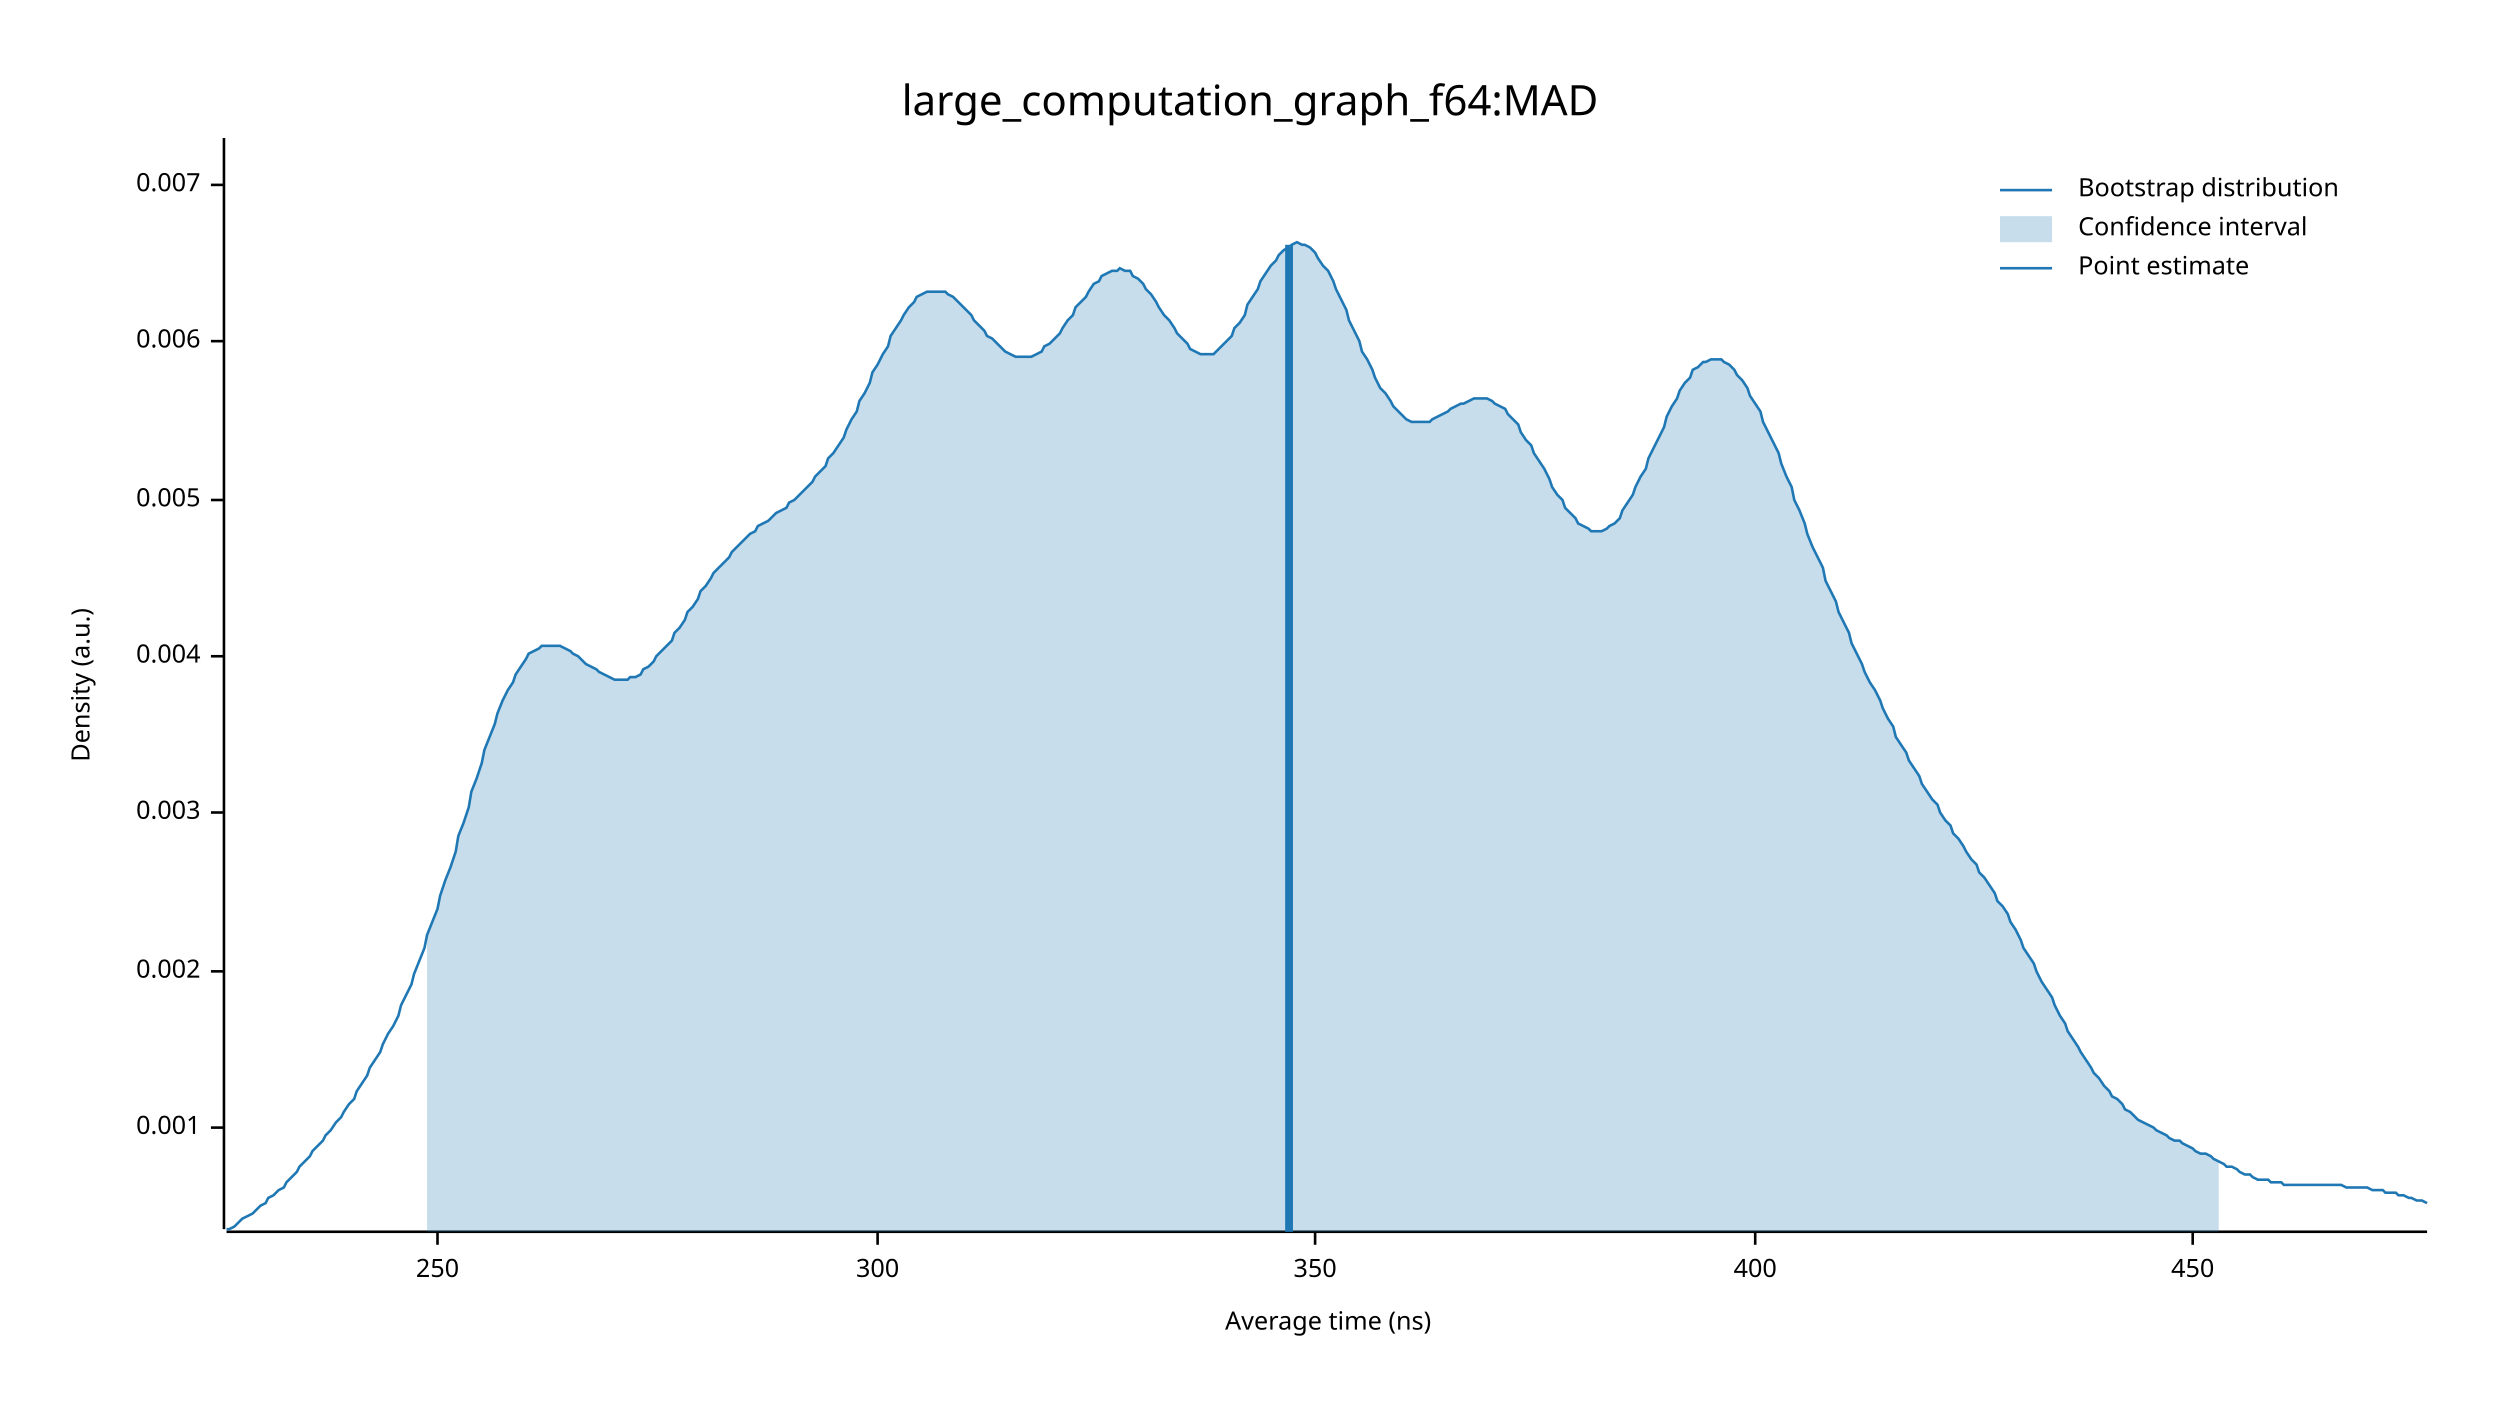
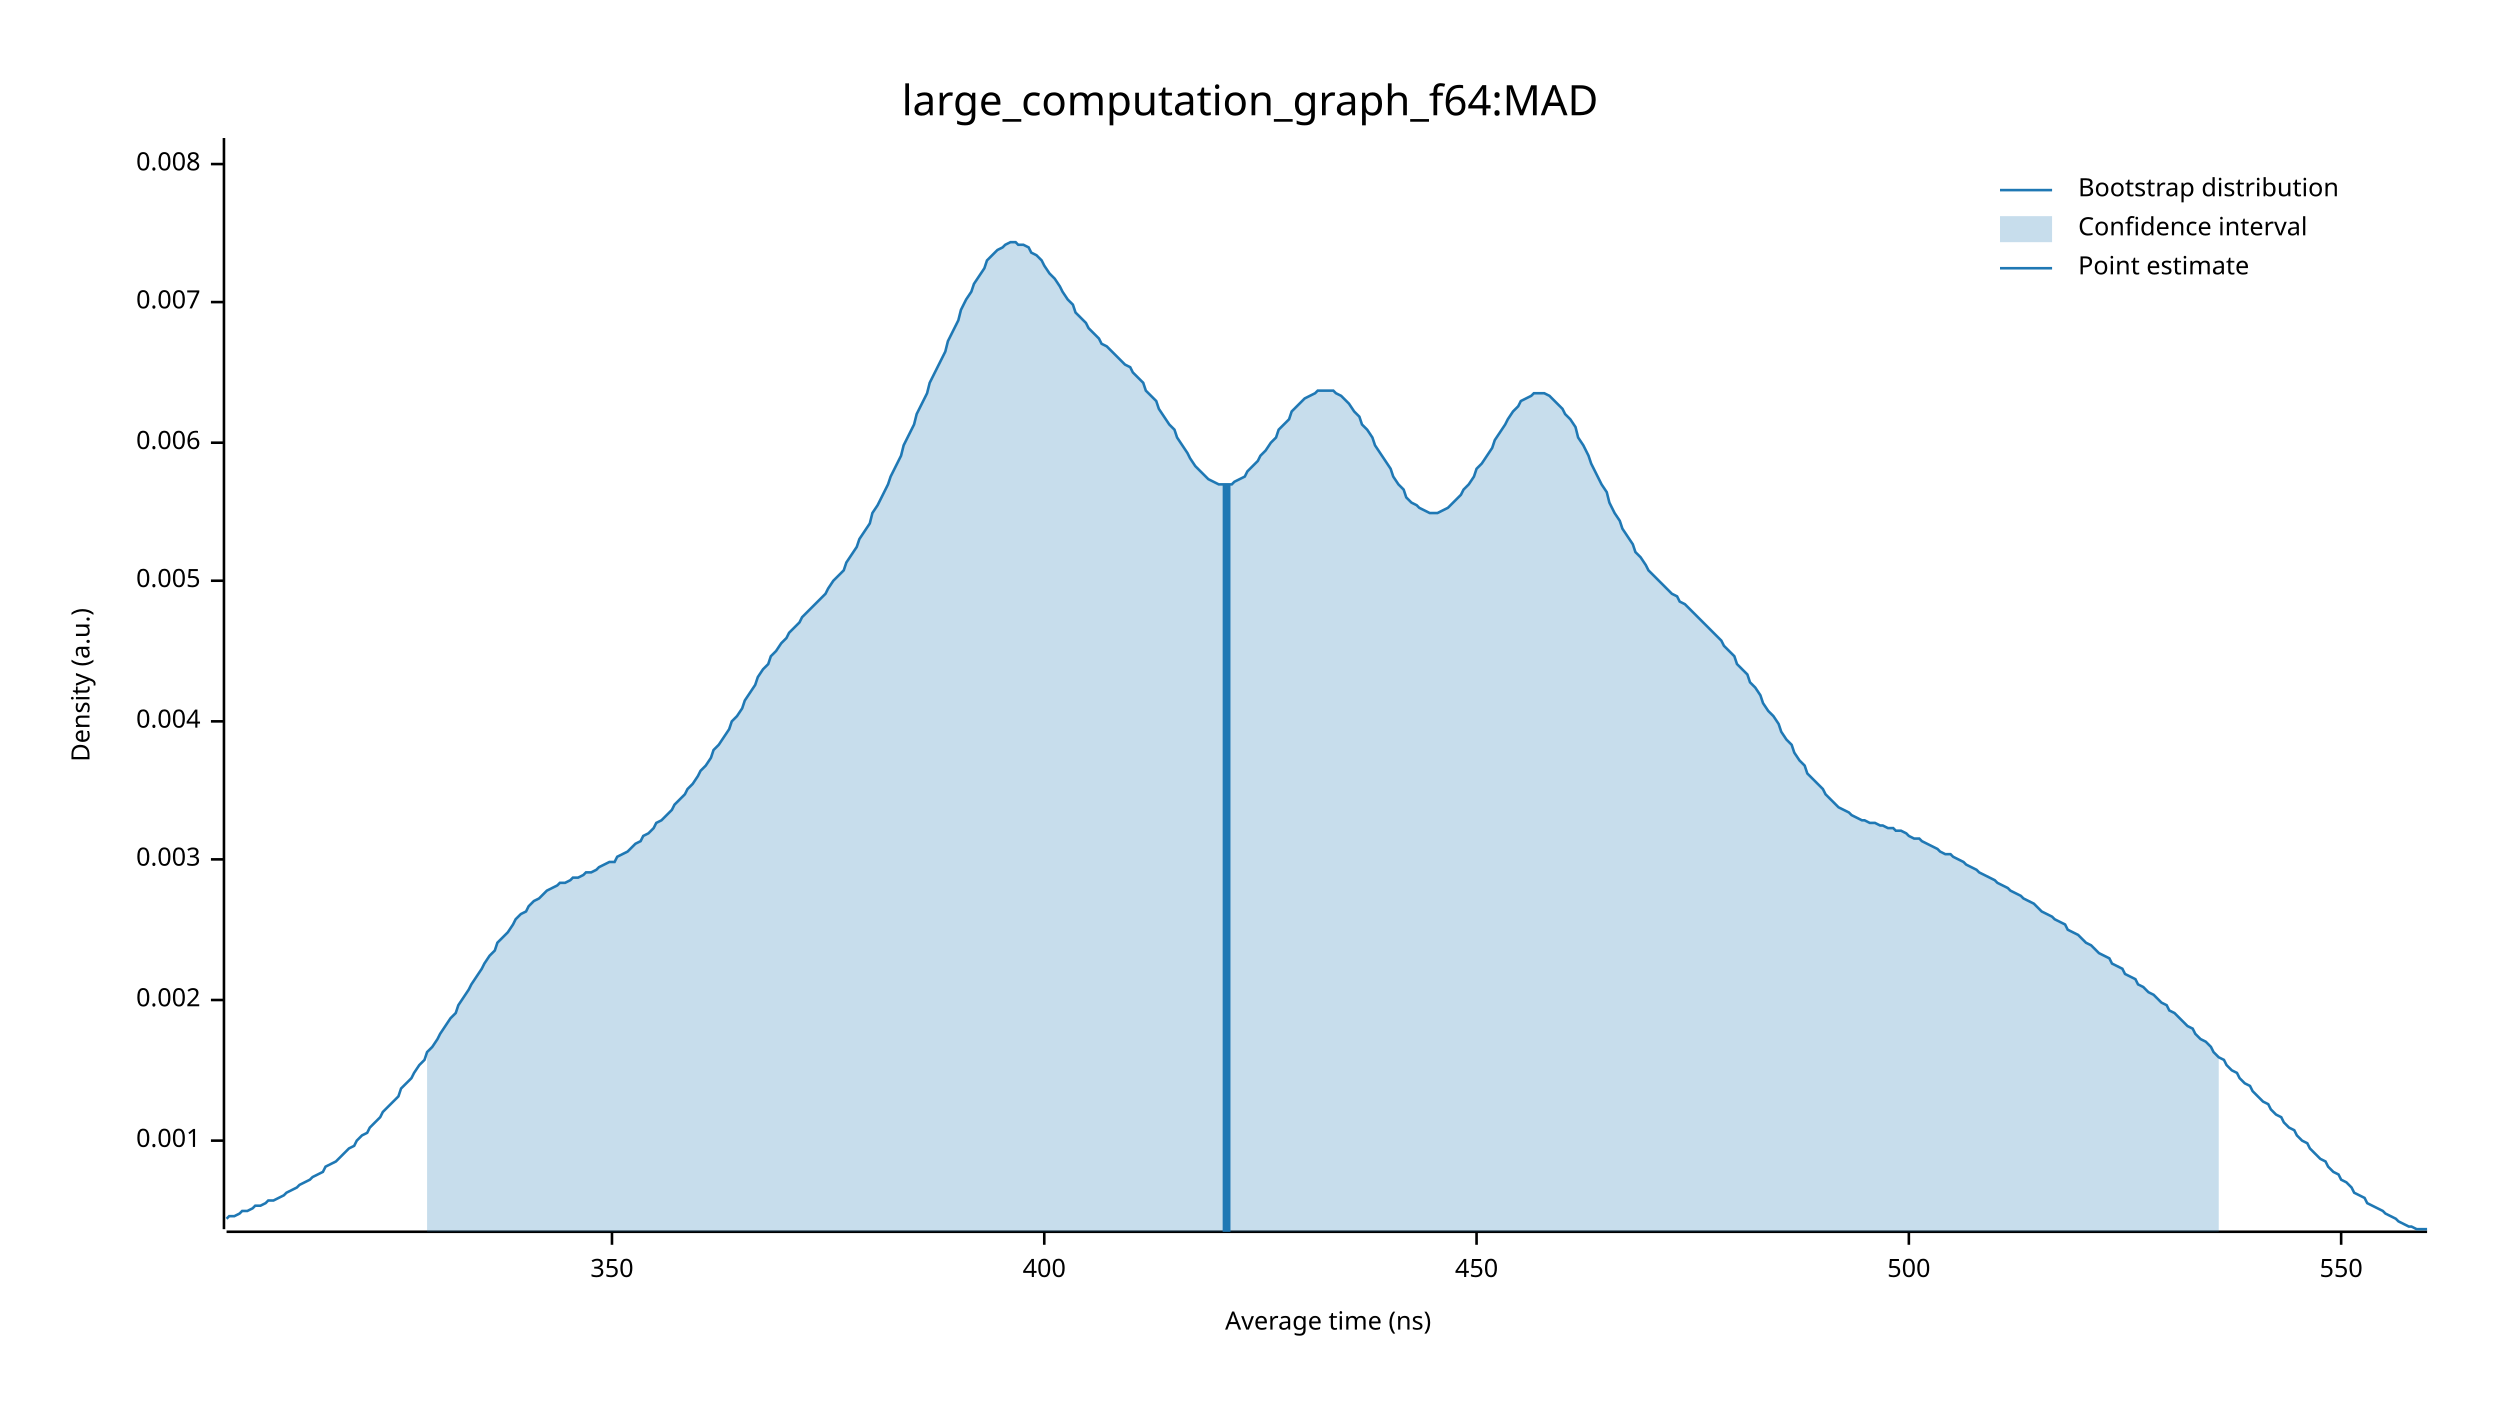
<svg xmlns="http://www.w3.org/2000/svg" width="960" height="540" viewBox="0 0 960 540">
  <text x="480" y="32" dy="0.76em" text-anchor="middle" font-family="sans-serif" font-size="16.129" opacity="1" fill="#000000">
large_computation_graph_f64:MAD
</text>
  <text x="27" y="263" dy="0.76em" text-anchor="middle" font-family="sans-serif" font-size="9.677" opacity="1" fill="#000000" transform="rotate(270, 27, 263)">
Density (a.u.)
</text>
  <text x="510" y="513" dy="-0.5ex" text-anchor="middle" font-family="sans-serif" font-size="9.677" opacity="1" fill="#000000">
Average time (ns)
</text>
  <polyline fill="none" opacity="1" stroke="#000000" stroke-width="1" points="86,53 86,472 " />
-   <text x="77" y="433" dy="0.5ex" text-anchor="end" font-family="sans-serif" font-size="9.677" opacity="1" fill="#000000">
+   <text x="77" y="438" dy="0.5ex" text-anchor="end" font-family="sans-serif" font-size="9.677" opacity="1" fill="#000000">
0.001
</text>
-   <polyline fill="none" opacity="1" stroke="#000000" stroke-width="1" points="81,433 86,433 " />
-   <text x="77" y="373" dy="0.5ex" text-anchor="end" font-family="sans-serif" font-size="9.677" opacity="1" fill="#000000">
+   <polyline fill="none" opacity="1" stroke="#000000" stroke-width="1" points="81,438 86,438 " />
+   <text x="77" y="384" dy="0.5ex" text-anchor="end" font-family="sans-serif" font-size="9.677" opacity="1" fill="#000000">
0.002
</text>
-   <polyline fill="none" opacity="1" stroke="#000000" stroke-width="1" points="81,373 86,373 " />
-   <text x="77" y="312" dy="0.5ex" text-anchor="end" font-family="sans-serif" font-size="9.677" opacity="1" fill="#000000">
+   <polyline fill="none" opacity="1" stroke="#000000" stroke-width="1" points="81,384 86,384 " />
+   <text x="77" y="330" dy="0.5ex" text-anchor="end" font-family="sans-serif" font-size="9.677" opacity="1" fill="#000000">
0.003
</text>
-   <polyline fill="none" opacity="1" stroke="#000000" stroke-width="1" points="81,312 86,312 " />
-   <text x="77" y="252" dy="0.5ex" text-anchor="end" font-family="sans-serif" font-size="9.677" opacity="1" fill="#000000">
+   <polyline fill="none" opacity="1" stroke="#000000" stroke-width="1" points="81,330 86,330 " />
+   <text x="77" y="277" dy="0.5ex" text-anchor="end" font-family="sans-serif" font-size="9.677" opacity="1" fill="#000000">
0.004
</text>
-   <polyline fill="none" opacity="1" stroke="#000000" stroke-width="1" points="81,252 86,252 " />
-   <text x="77" y="192" dy="0.5ex" text-anchor="end" font-family="sans-serif" font-size="9.677" opacity="1" fill="#000000">
+   <polyline fill="none" opacity="1" stroke="#000000" stroke-width="1" points="81,277 86,277 " />
+   <text x="77" y="223" dy="0.5ex" text-anchor="end" font-family="sans-serif" font-size="9.677" opacity="1" fill="#000000">
0.005
</text>
-   <polyline fill="none" opacity="1" stroke="#000000" stroke-width="1" points="81,192 86,192 " />
-   <text x="77" y="131" dy="0.5ex" text-anchor="end" font-family="sans-serif" font-size="9.677" opacity="1" fill="#000000">
+   <polyline fill="none" opacity="1" stroke="#000000" stroke-width="1" points="81,223 86,223 " />
+   <text x="77" y="170" dy="0.5ex" text-anchor="end" font-family="sans-serif" font-size="9.677" opacity="1" fill="#000000">
0.006
</text>
-   <polyline fill="none" opacity="1" stroke="#000000" stroke-width="1" points="81,131 86,131 " />
-   <text x="77" y="71" dy="0.5ex" text-anchor="end" font-family="sans-serif" font-size="9.677" opacity="1" fill="#000000">
+   <polyline fill="none" opacity="1" stroke="#000000" stroke-width="1" points="81,170 86,170 " />
+   <text x="77" y="116" dy="0.5ex" text-anchor="end" font-family="sans-serif" font-size="9.677" opacity="1" fill="#000000">
0.007
</text>
-   <polyline fill="none" opacity="1" stroke="#000000" stroke-width="1" points="81,71 86,71 " />
+   <polyline fill="none" opacity="1" stroke="#000000" stroke-width="1" points="81,116 86,116 " />
+   <text x="77" y="63" dy="0.5ex" text-anchor="end" font-family="sans-serif" font-size="9.677" opacity="1" fill="#000000">
+ 0.008
+ </text>
+   <polyline fill="none" opacity="1" stroke="#000000" stroke-width="1" points="81,63 86,63 " />
  <polyline fill="none" opacity="1" stroke="#000000" stroke-width="1" points="87,473 932,473 " />
-   <text x="168" y="483" dy="0.76em" text-anchor="middle" font-family="sans-serif" font-size="9.677" opacity="1" fill="#000000">
- 250
- </text>
-   <polyline fill="none" opacity="1" stroke="#000000" stroke-width="1" points="168,473 168,478 " />
-   <text x="337" y="483" dy="0.76em" text-anchor="middle" font-family="sans-serif" font-size="9.677" opacity="1" fill="#000000">
- 300
- </text>
-   <polyline fill="none" opacity="1" stroke="#000000" stroke-width="1" points="337,473 337,478 " />
-   <text x="505" y="483" dy="0.76em" text-anchor="middle" font-family="sans-serif" font-size="9.677" opacity="1" fill="#000000">
+   <text x="235" y="483" dy="0.76em" text-anchor="middle" font-family="sans-serif" font-size="9.677" opacity="1" fill="#000000">
350
</text>
-   <polyline fill="none" opacity="1" stroke="#000000" stroke-width="1" points="505,473 505,478 " />
-   <text x="674" y="483" dy="0.76em" text-anchor="middle" font-family="sans-serif" font-size="9.677" opacity="1" fill="#000000">
+   <polyline fill="none" opacity="1" stroke="#000000" stroke-width="1" points="235,473 235,478 " />
+   <text x="401" y="483" dy="0.76em" text-anchor="middle" font-family="sans-serif" font-size="9.677" opacity="1" fill="#000000">
400
</text>
-   <polyline fill="none" opacity="1" stroke="#000000" stroke-width="1" points="674,473 674,478 " />
-   <text x="842" y="483" dy="0.76em" text-anchor="middle" font-family="sans-serif" font-size="9.677" opacity="1" fill="#000000">
+   <polyline fill="none" opacity="1" stroke="#000000" stroke-width="1" points="401,473 401,478 " />
+   <text x="567" y="483" dy="0.76em" text-anchor="middle" font-family="sans-serif" font-size="9.677" opacity="1" fill="#000000">
450
</text>
-   <polyline fill="none" opacity="1" stroke="#000000" stroke-width="1" points="842,473 842,478 " />
-   <polyline fill="none" opacity="1" stroke="#1F78B4" stroke-width="1" points="87,472 88,472 90,471 92,469 93,468 95,467 97,466 98,465 100,463 102,462 103,460 105,459 107,457 109,456 110,454 112,452 114,450 115,448 117,446 119,444 120,442 122,440 124,438 125,436 127,434 129,431 131,429 132,427 134,424 136,422 137,419 139,416 141,413 142,410 144,407 146,404 147,401 149,397 151,394 153,390 154,386 156,382 158,378 159,374 161,369 163,364 164,359 166,354 168,349 169,344 171,338 173,333 175,327 176,321 178,316 180,310 181,304 183,299 185,293 186,288 188,283 190,278 191,274 193,269 195,265 197,262 198,259 200,256 202,253 203,251 205,250 207,249 208,248 210,248 212,248 214,248 215,248 217,249 219,250 220,251 222,252 224,254 225,255 227,256 229,257 230,258 232,259 234,260 236,261 237,261 239,261 241,261 242,260 244,260 246,259 247,257 249,256 251,254 252,252 254,250 256,248 258,246 259,243 261,241 263,238 264,235 266,233 268,230 269,227 271,225 273,222 274,220 276,218 278,216 280,214 281,212 283,210 285,208 286,207 288,205 290,204 291,202 293,201 295,200 296,199 298,197 300,196 302,195 303,193 305,192 307,190 308,189 310,187 312,185 313,183 315,181 317,179 318,176 320,174 322,171 324,168 325,165 327,161 329,158 330,154 332,151 334,147 335,143 337,140 339,136 341,133 342,129 344,126 346,123 347,121 349,118 351,116 352,114 354,113 356,112 357,112 359,112 361,112 363,112 364,113 366,114 368,116 369,117 371,119 373,121 374,123 376,125 378,127 379,129 381,130 383,132 385,134 386,135 388,136 390,137 391,137 393,137 395,137 396,137 398,136 400,135 401,133 403,132 405,130 407,128 408,126 410,123 412,121 413,118 415,116 417,114 418,112 420,109 422,108 423,106 425,105 427,104 429,104 430,103 432,104 434,104 435,106 437,107 439,109 440,111 442,113 444,116 445,118 447,121 449,123 451,126 452,128 454,130 456,132 457,134 459,135 461,136 462,136 464,136 466,136 468,134 469,133 471,131 473,129 474,126 476,124 478,121 479,117 481,114 483,111 484,108 486,105 488,102 490,100 491,98 493,96 495,95 496,94 498,93 500,94 501,94 503,95 505,97 506,99 508,102 510,104 512,108 513,111 515,115 517,119 518,123 520,127 522,131 523,135 525,138 527,142 528,145 530,149 532,151 534,154 535,156 537,158 539,160 540,161 542,162 544,162 545,162 547,162 549,162 550,161 552,160 554,159 556,158 557,157 559,156 561,155 562,155 564,154 566,153 567,153 569,153 571,153 573,154 574,155 576,156 578,157 579,159 581,161 583,163 584,166 586,169 588,171 589,174 591,177 593,180 595,184 596,187 598,190 600,192 601,195 603,197 605,199 606,201 608,202 610,203 611,204 613,204 615,204 617,203 618,202 620,201 622,199 623,196 625,193 627,190 628,187 630,183 632,180 633,176 635,172 637,168 639,164 640,160 642,156 644,153 645,150 647,147 649,145 650,142 652,141 654,139 655,139 657,138 659,138 661,138 662,139 664,140 666,142 667,144 669,146 671,149 672,152 674,155 676,158 677,162 679,166 681,170 683,174 684,178 686,183 688,187 689,192 691,196 693,201 694,205 696,210 698,214 700,218 701,223 703,227 705,231 706,235 708,239 710,243 711,247 713,251 715,255 716,258 718,262 720,265 722,269 723,272 725,276 727,279 728,283 730,286 732,289 733,292 735,295 737,298 738,301 740,304 742,307 744,309 745,312 747,315 749,317 750,320 752,322 754,325 755,327 757,330 759,332 760,335 762,337 764,340 766,343 767,346 769,348 771,351 772,354 774,357 776,361 777,364 779,367 781,370 782,373 784,377 786,380 788,383 789,386 791,390 793,393 794,396 796,399 798,402 799,404 801,407 803,410 804,412 806,414 808,417 810,419 811,421 813,422 815,424 816,426 818,427 820,429 821,430 823,431 825,432 827,433 828,434 830,435 832,436 833,437 835,438 837,438 838,439 840,440 842,441 843,442 845,443 847,443 849,444 850,445 852,446 854,447 855,448 857,448 859,449 860,450 862,451 864,451 865,452 867,453 869,453 871,453 872,454 874,454 876,454 877,455 879,455 881,455 882,455 884,455 886,455 887,455 889,455 891,455 893,455 894,455 896,455 898,455 899,455 901,456 903,456 904,456 906,456 908,456 909,456 911,457 913,457 915,457 916,458 918,458 920,458 921,459 923,459 925,460 926,460 928,461 930,461 932,462 " />
-   <polygon opacity="0.25" fill="#1F78B4" points="164,359 166,354 168,349 169,344 171,338 173,333 175,327 176,321 178,316 180,310 181,304 183,299 185,293 186,288 188,283 190,278 191,274 193,269 195,265 197,262 198,259 200,256 202,253 203,251 205,250 207,249 208,248 210,248 212,248 214,248 215,248 217,249 219,250 220,251 222,252 224,254 225,255 227,256 229,257 230,258 232,259 234,260 236,261 237,261 239,261 241,261 242,260 244,260 246,259 247,257 249,256 251,254 252,252 254,250 256,248 258,246 259,243 261,241 263,238 264,235 266,233 268,230 269,227 271,225 273,222 274,220 276,218 278,216 280,214 281,212 283,210 285,208 286,207 288,205 290,204 291,202 293,201 295,200 296,199 298,197 300,196 302,195 303,193 305,192 307,190 308,189 310,187 312,185 313,183 315,181 317,179 318,176 320,174 322,171 324,168 325,165 327,161 329,158 330,154 332,151 334,147 335,143 337,140 339,136 341,133 342,129 344,126 346,123 347,121 349,118 351,116 352,114 354,113 356,112 357,112 359,112 361,112 363,112 364,113 366,114 368,116 369,117 371,119 373,121 374,123 376,125 378,127 379,129 381,130 383,132 385,134 386,135 388,136 390,137 391,137 393,137 395,137 396,137 398,136 400,135 401,133 403,132 405,130 407,128 408,126 410,123 412,121 413,118 415,116 417,114 418,112 420,109 422,108 423,106 425,105 427,104 429,104 430,103 432,104 434,104 435,106 437,107 439,109 440,111 442,113 444,116 445,118 447,121 449,123 451,126 452,128 454,130 456,132 457,134 459,135 461,136 462,136 464,136 466,136 468,134 469,133 471,131 473,129 474,126 476,124 478,121 479,117 481,114 483,111 484,108 486,105 488,102 490,100 491,98 493,96 495,95 496,94 498,93 500,94 501,94 503,95 505,97 506,99 508,102 510,104 512,108 513,111 515,115 517,119 518,123 520,127 522,131 523,135 525,138 527,142 528,145 530,149 532,151 534,154 535,156 537,158 539,160 540,161 542,162 544,162 545,162 547,162 549,162 550,161 552,160 554,159 556,158 557,157 559,156 561,155 562,155 564,154 566,153 567,153 569,153 571,153 573,154 574,155 576,156 578,157 579,159 581,161 583,163 584,166 586,169 588,171 589,174 591,177 593,180 595,184 596,187 598,190 600,192 601,195 603,197 605,199 606,201 608,202 610,203 611,204 613,204 615,204 617,203 618,202 620,201 622,199 623,196 625,193 627,190 628,187 630,183 632,180 633,176 635,172 637,168 639,164 640,160 642,156 644,153 645,150 647,147 649,145 650,142 652,141 654,139 655,139 657,138 659,138 661,138 662,139 664,140 666,142 667,144 669,146 671,149 672,152 674,155 676,158 677,162 679,166 681,170 683,174 684,178 686,183 688,187 689,192 691,196 693,201 694,205 696,210 698,214 700,218 701,223 703,227 705,231 706,235 708,239 710,243 711,247 713,251 715,255 716,258 718,262 720,265 722,269 723,272 725,276 727,279 728,283 730,286 732,289 733,292 735,295 737,298 738,301 740,304 742,307 744,309 745,312 747,315 749,317 750,320 752,322 754,325 755,327 757,330 759,332 760,335 762,337 764,340 766,343 767,346 769,348 771,351 772,354 774,357 776,361 777,364 779,367 781,370 782,373 784,377 786,380 788,383 789,386 791,390 793,393 794,396 796,399 798,402 799,404 801,407 803,410 804,412 806,414 808,417 810,419 811,421 813,422 815,424 816,426 818,427 820,429 821,430 823,431 825,432 827,433 828,434 830,435 832,436 833,437 835,438 837,438 838,439 840,440 842,441 843,442 845,443 847,443 849,444 850,445 852,446 852,473 164,473 " />
-   <polyline fill="none" opacity="1" stroke="#1F78B4" stroke-width="3" points="495,473 495,94 " />
+   <polyline fill="none" opacity="1" stroke="#000000" stroke-width="1" points="567,473 567,478 " />
+   <text x="733" y="483" dy="0.76em" text-anchor="middle" font-family="sans-serif" font-size="9.677" opacity="1" fill="#000000">
+ 500
+ </text>
+   <polyline fill="none" opacity="1" stroke="#000000" stroke-width="1" points="733,473 733,478 " />
+   <text x="899" y="483" dy="0.76em" text-anchor="middle" font-family="sans-serif" font-size="9.677" opacity="1" fill="#000000">
+ 550
+ </text>
+   <polyline fill="none" opacity="1" stroke="#000000" stroke-width="1" points="899,473 899,478 " />
+   <polyline fill="none" opacity="1" stroke="#1F78B4" stroke-width="1" points="87,468 88,467 90,467 92,466 93,465 95,465 97,464 98,463 100,463 102,462 103,461 105,461 107,460 109,459 110,458 112,457 114,456 115,455 117,454 119,453 120,452 122,451 124,450 125,448 127,447 129,446 131,444 132,443 134,441 136,440 137,438 139,436 141,435 142,433 144,431 146,429 147,427 149,425 151,423 153,421 154,418 156,416 158,414 159,412 161,409 163,407 164,404 166,402 168,399 169,397 171,394 173,391 175,389 176,386 178,383 180,380 181,378 183,375 185,372 186,370 188,367 190,365 191,362 193,360 195,358 197,355 198,353 200,351 202,350 203,348 205,346 207,345 208,344 210,342 212,341 214,340 215,339 217,339 219,338 220,337 222,337 224,336 225,335 227,335 229,334 230,333 232,332 234,331 236,331 237,329 239,328 241,327 242,326 244,324 246,323 247,321 249,320 251,318 252,316 254,315 256,313 258,311 259,309 261,307 263,305 264,303 266,301 268,298 269,296 271,294 273,291 274,288 276,286 278,283 280,280 281,277 283,275 285,272 286,269 288,266 290,263 291,260 293,257 295,255 296,252 298,250 300,247 302,245 303,243 305,241 307,239 308,237 310,235 312,233 313,232 315,230 317,228 318,226 320,223 322,221 324,219 325,216 327,213 329,210 330,207 332,204 334,201 335,197 337,194 339,190 341,186 342,183 344,179 346,175 347,171 349,167 351,163 352,159 354,155 356,151 357,147 359,143 361,139 363,135 364,131 366,127 368,123 369,119 371,115 373,112 374,109 376,106 378,103 379,100 381,98 383,96 385,95 386,94 388,93 390,93 391,94 393,94 395,95 396,97 398,98 400,100 401,102 403,105 405,107 407,110 408,112 410,115 412,117 413,120 415,122 417,124 418,126 420,128 422,130 423,132 425,133 427,135 429,137 430,138 432,140 434,141 435,143 437,145 439,147 440,150 442,152 444,154 445,157 447,160 449,163 451,165 452,168 454,171 456,174 457,176 459,179 461,181 462,182 464,184 466,185 468,186 469,186 471,186 473,186 474,185 476,184 478,183 479,181 481,179 483,177 484,175 486,173 488,170 490,168 491,165 493,163 495,161 496,158 498,156 500,154 501,153 503,152 505,151 506,150 508,150 510,150 512,150 513,151 515,152 517,154 518,155 520,158 522,160 523,163 525,165 527,168 528,171 530,174 532,177 534,180 535,183 537,186 539,188 540,191 542,193 544,194 545,195 547,196 549,197 550,197 552,197 554,196 556,195 557,194 559,192 561,190 562,188 564,186 566,183 567,180 569,178 571,175 573,172 574,169 576,166 578,163 579,161 581,158 583,156 584,154 586,153 588,152 589,151 591,151 593,151 595,152 596,153 598,155 600,157 601,159 603,161 605,164 606,168 608,171 610,175 611,178 613,182 615,186 617,189 618,193 620,197 622,200 623,203 625,206 627,209 628,212 630,214 632,217 633,219 635,221 637,223 639,225 640,226 642,228 644,229 645,231 647,232 649,234 650,235 652,237 654,239 655,240 657,242 659,244 661,246 662,248 664,250 666,252 667,255 669,257 671,259 672,262 674,264 676,267 677,270 679,273 681,275 683,278 684,281 686,284 688,286 689,289 691,292 693,294 694,297 696,299 698,301 700,303 701,305 703,307 705,309 706,310 708,311 710,312 711,313 713,314 715,315 716,315 718,316 720,316 722,317 723,317 725,318 727,318 728,319 730,319 732,320 733,321 735,322 737,322 738,323 740,324 742,325 744,326 745,327 747,328 749,328 750,329 752,330 754,331 755,332 757,333 759,334 760,335 762,336 764,337 766,338 767,339 769,340 771,341 772,342 774,343 776,344 777,345 779,346 781,347 782,348 784,350 786,351 788,352 789,353 791,354 793,355 794,357 796,358 798,359 799,360 801,362 803,363 804,364 806,366 808,367 810,368 811,370 813,371 815,372 816,374 818,375 820,376 821,378 823,379 825,381 827,382 828,383 830,385 832,386 833,388 835,389 837,391 838,392 840,394 842,395 843,397 845,399 847,400 849,402 850,404 852,406 854,407 855,409 857,411 859,412 860,414 862,416 864,417 865,419 867,421 869,423 871,424 872,426 874,428 876,429 877,431 879,433 881,434 882,436 884,438 886,439 887,441 889,443 891,445 893,446 894,448 896,450 898,451 899,453 901,454 903,456 904,458 906,459 908,460 909,462 911,463 913,464 915,465 916,466 918,467 920,468 921,469 923,470 925,471 926,471 928,472 930,472 932,472 " />
+   <polygon opacity="0.25" fill="#1F78B4" points="164,404 166,402 168,399 169,397 171,394 173,391 175,389 176,386 178,383 180,380 181,378 183,375 185,372 186,370 188,367 190,365 191,362 193,360 195,358 197,355 198,353 200,351 202,350 203,348 205,346 207,345 208,344 210,342 212,341 214,340 215,339 217,339 219,338 220,337 222,337 224,336 225,335 227,335 229,334 230,333 232,332 234,331 236,331 237,329 239,328 241,327 242,326 244,324 246,323 247,321 249,320 251,318 252,316 254,315 256,313 258,311 259,309 261,307 263,305 264,303 266,301 268,298 269,296 271,294 273,291 274,288 276,286 278,283 280,280 281,277 283,275 285,272 286,269 288,266 290,263 291,260 293,257 295,255 296,252 298,250 300,247 302,245 303,243 305,241 307,239 308,237 310,235 312,233 313,232 315,230 317,228 318,226 320,223 322,221 324,219 325,216 327,213 329,210 330,207 332,204 334,201 335,197 337,194 339,190 341,186 342,183 344,179 346,175 347,171 349,167 351,163 352,159 354,155 356,151 357,147 359,143 361,139 363,135 364,131 366,127 368,123 369,119 371,115 373,112 374,109 376,106 378,103 379,100 381,98 383,96 385,95 386,94 388,93 390,93 391,94 393,94 395,95 396,97 398,98 400,100 401,102 403,105 405,107 407,110 408,112 410,115 412,117 413,120 415,122 417,124 418,126 420,128 422,130 423,132 425,133 427,135 429,137 430,138 432,140 434,141 435,143 437,145 439,147 440,150 442,152 444,154 445,157 447,160 449,163 451,165 452,168 454,171 456,174 457,176 459,179 461,181 462,182 464,184 466,185 468,186 469,186 471,186 473,186 474,185 476,184 478,183 479,181 481,179 483,177 484,175 486,173 488,170 490,168 491,165 493,163 495,161 496,158 498,156 500,154 501,153 503,152 505,151 506,150 508,150 510,150 512,150 513,151 515,152 517,154 518,155 520,158 522,160 523,163 525,165 527,168 528,171 530,174 532,177 534,180 535,183 537,186 539,188 540,191 542,193 544,194 545,195 547,196 549,197 550,197 552,197 554,196 556,195 557,194 559,192 561,190 562,188 564,186 566,183 567,180 569,178 571,175 573,172 574,169 576,166 578,163 579,161 581,158 583,156 584,154 586,153 588,152 589,151 591,151 593,151 595,152 596,153 598,155 600,157 601,159 603,161 605,164 606,168 608,171 610,175 611,178 613,182 615,186 617,189 618,193 620,197 622,200 623,203 625,206 627,209 628,212 630,214 632,217 633,219 635,221 637,223 639,225 640,226 642,228 644,229 645,231 647,232 649,234 650,235 652,237 654,239 655,240 657,242 659,244 661,246 662,248 664,250 666,252 667,255 669,257 671,259 672,262 674,264 676,267 677,270 679,273 681,275 683,278 684,281 686,284 688,286 689,289 691,292 693,294 694,297 696,299 698,301 700,303 701,305 703,307 705,309 706,310 708,311 710,312 711,313 713,314 715,315 716,315 718,316 720,316 722,317 723,317 725,318 727,318 728,319 730,319 732,320 733,321 735,322 737,322 738,323 740,324 742,325 744,326 745,327 747,328 749,328 750,329 752,330 754,331 755,332 757,333 759,334 760,335 762,336 764,337 766,338 767,339 769,340 771,341 772,342 774,343 776,344 777,345 779,346 781,347 782,348 784,350 786,351 788,352 789,353 791,354 793,355 794,357 796,358 798,359 799,360 801,362 803,363 804,364 806,366 808,367 810,368 811,370 813,371 815,372 816,374 818,375 820,376 821,378 823,379 825,381 827,382 828,383 830,385 832,386 833,388 835,389 837,391 838,392 840,394 842,395 843,397 845,399 847,400 849,402 850,404 852,406 852,473 164,473 " />
+   <polyline fill="none" opacity="1" stroke="#1F78B4" stroke-width="3" points="471,473 471,186 " />
  <text x="798" y="68" dy="0.76em" text-anchor="start" font-family="sans-serif" font-size="9.677" opacity="1" fill="#000000">
Bootstrap distribution
</text>
  <text x="798" y="83" dy="0.76em" text-anchor="start" font-family="sans-serif" font-size="9.677" opacity="1" fill="#000000">
Confidence interval
</text>
  <text x="798" y="98" dy="0.76em" text-anchor="start" font-family="sans-serif" font-size="9.677" opacity="1" fill="#000000">
Point estimate
</text>
  <polyline fill="none" opacity="1" stroke="#1F78B4" stroke-width="1" points="768,73 788,73 " />
  <rect x="768" y="83" width="20" height="10" opacity="0.25" fill="#1F78B4" stroke="none" />
  <polyline fill="none" opacity="1" stroke="#1F78B4" stroke-width="1" points="768,103 788,103 " />
</svg>
